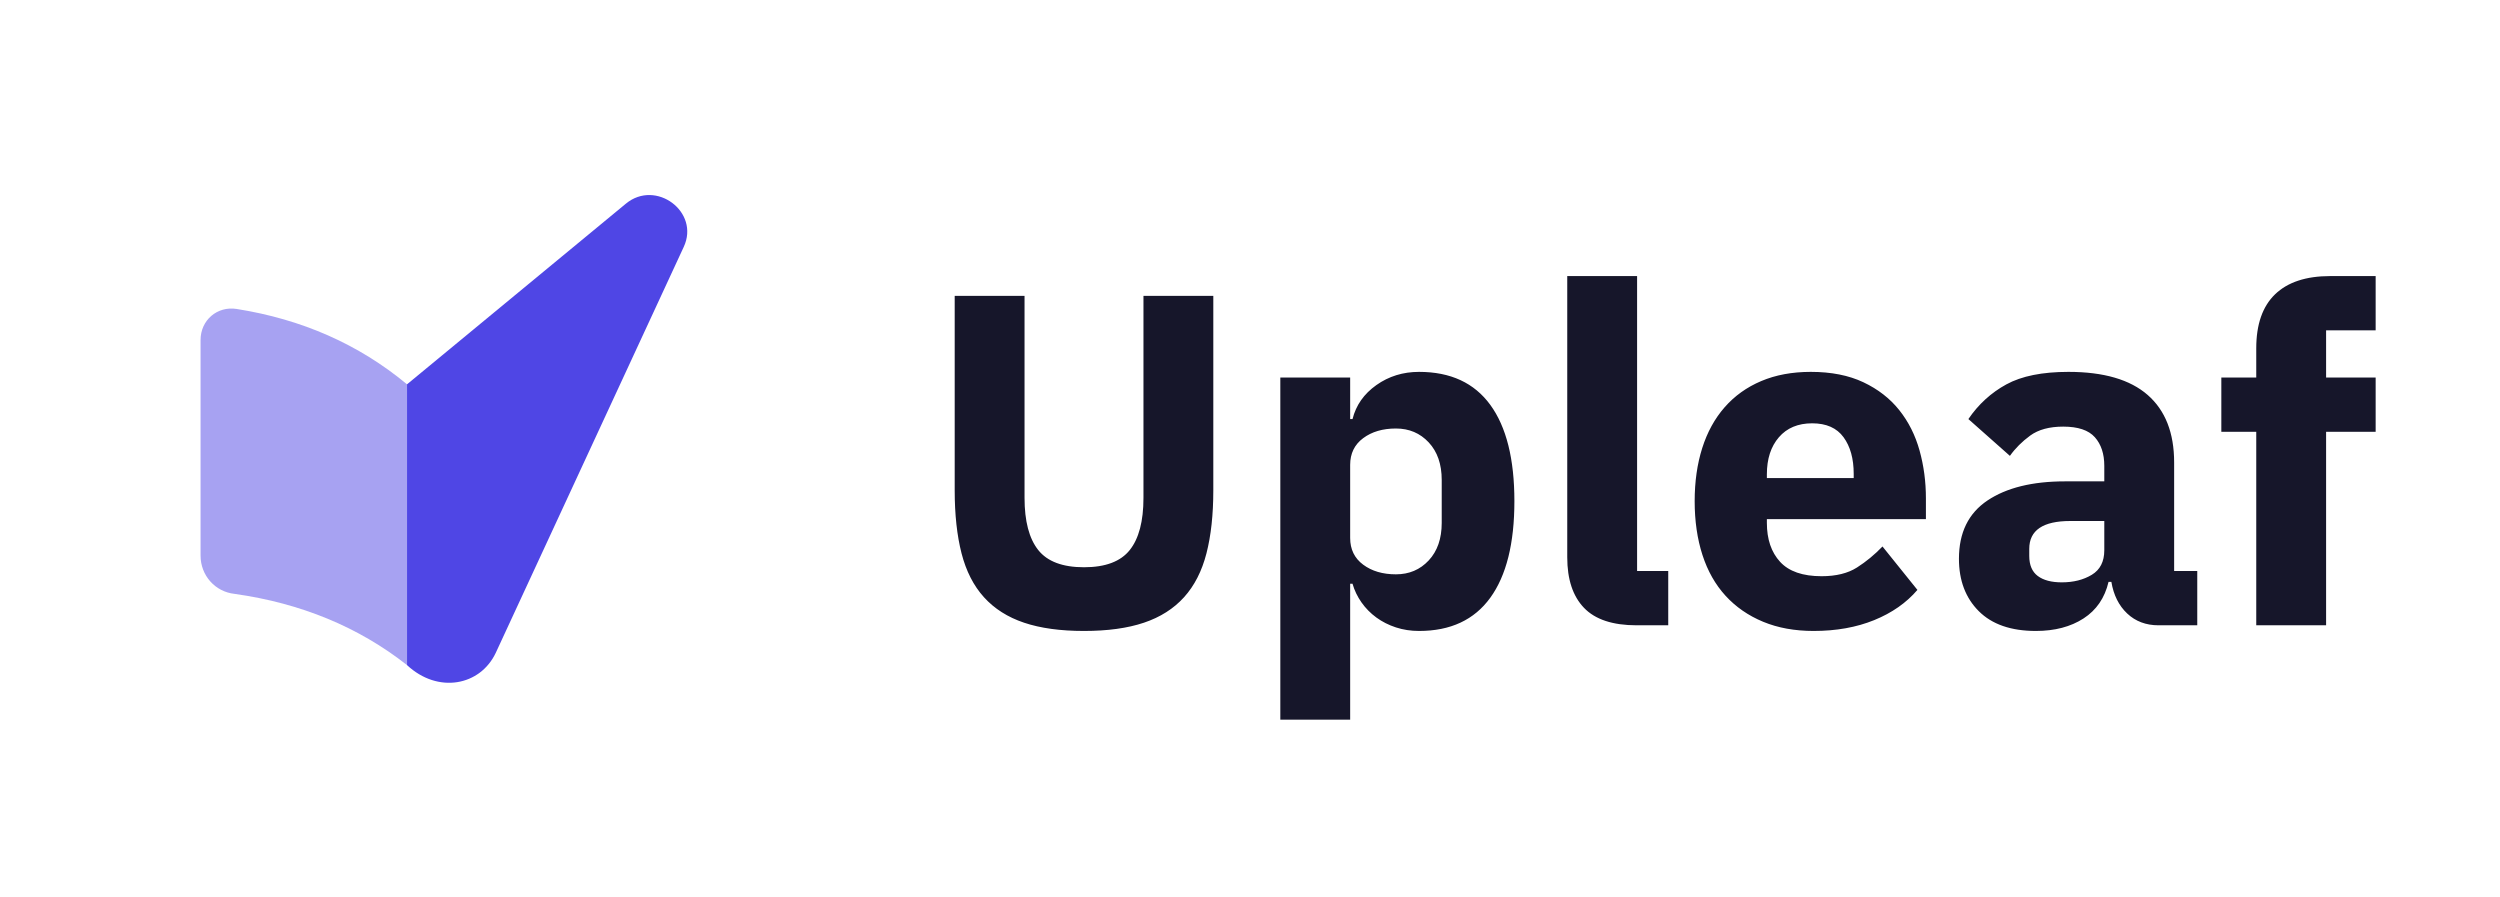
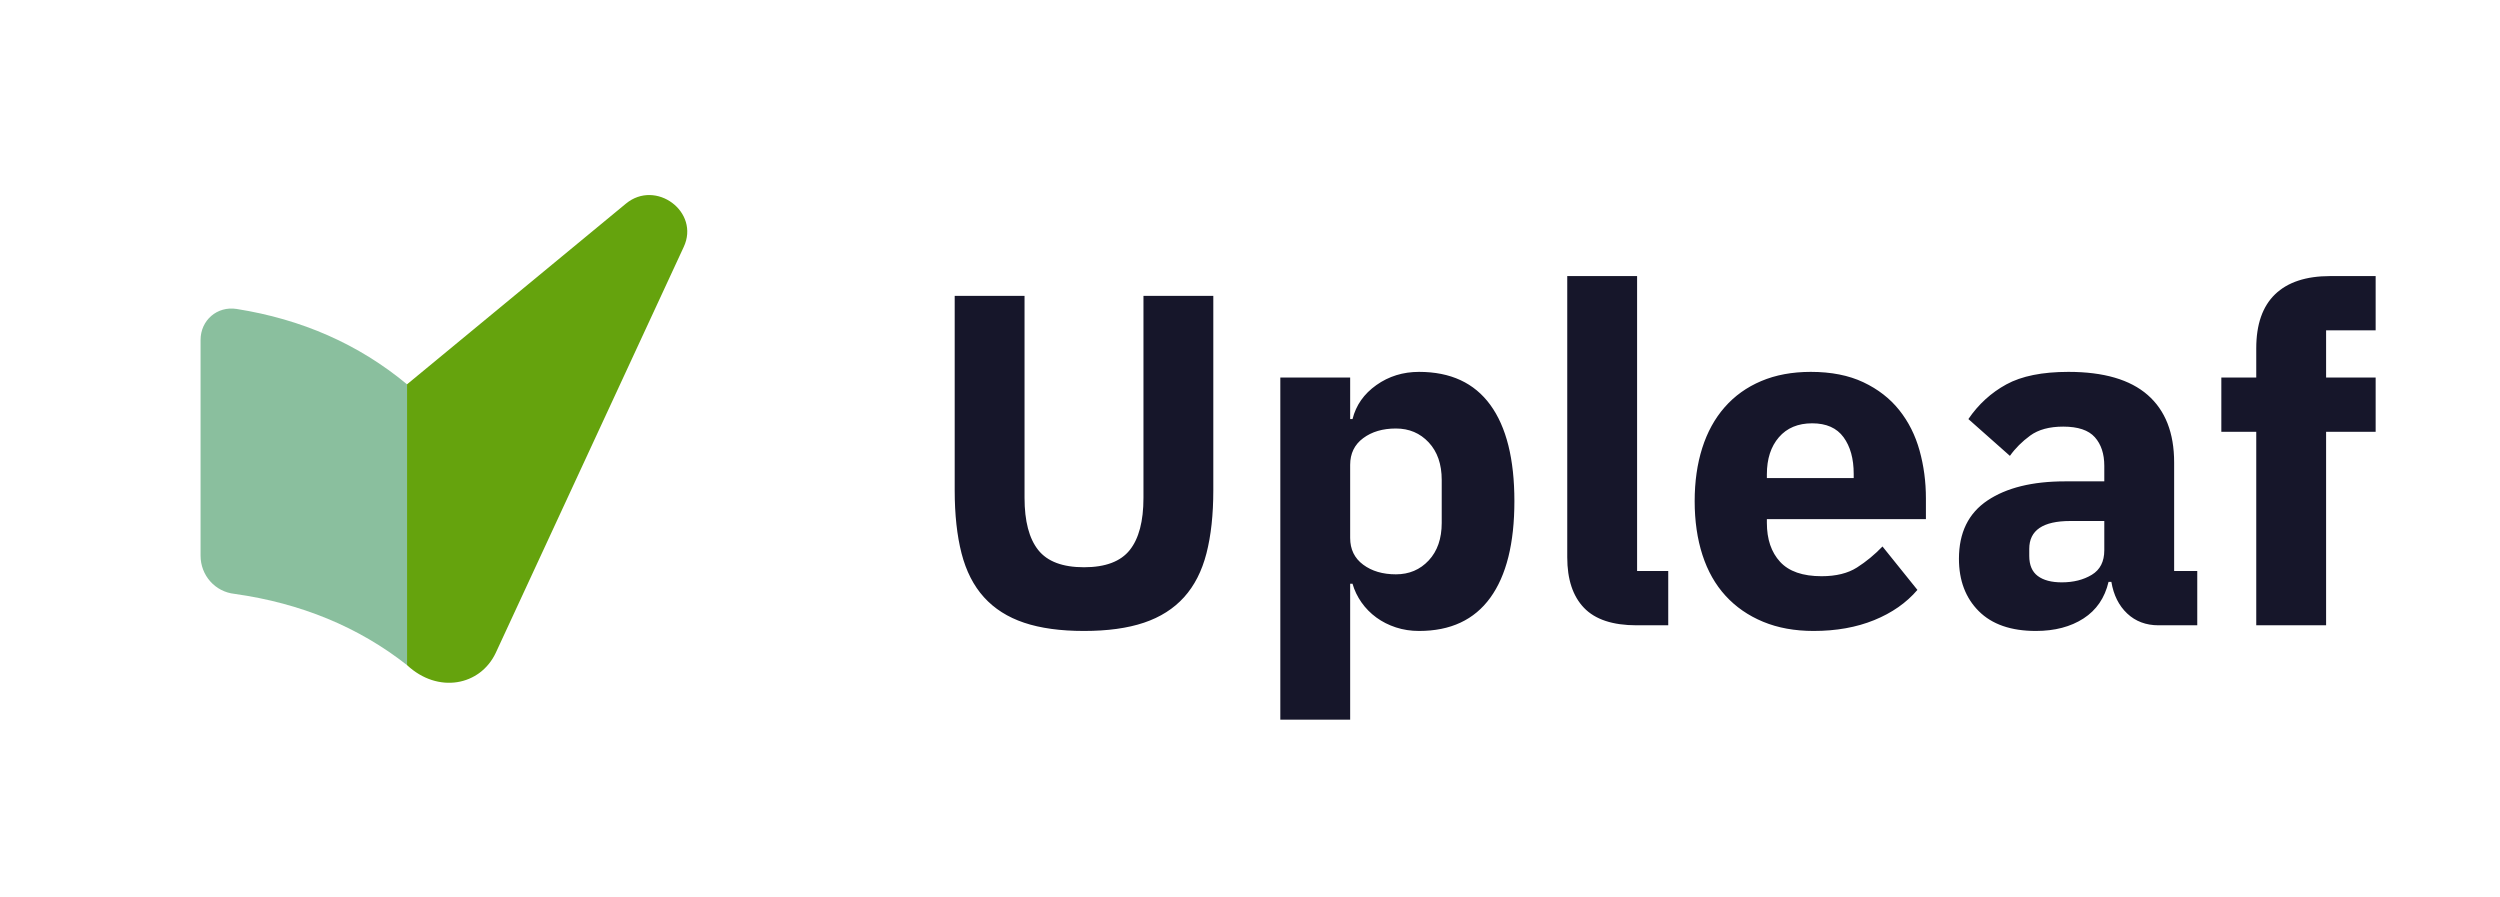
<svg xmlns="http://www.w3.org/2000/svg" viewBox="0 0 211.9 76" width="211.9" height="76" role="img" aria-label="Upleaf">
  <g transform="translate(10 10)">
-     <g transform="scale(0.875)" fill="#4f46e5">
-       <path opacity=".5" d="M8 21.5c0-1.9 1.6-3.3 3.5-3 6.3 1 11.8 3.400 16.500 7.300V53c-4.700-3.700-10.300-6-16.700-6.900C9.400 45.900 8 44.300 8 42.400z" />
-       <path d="M28 25.8 49.2 8.300c2.900-2.400 7.200 0.800 5.600 4.200L36.600 51.800c-1.500 3.200-5.600 4-8.600 1.200z" />
+     <g transform="scale(0.875)">
+       <path fill="#15803d" opacity=".5" d="M8 21.5c0-1.9 1.6-3.3 3.5-3 6.3 1 11.8 3.400 16.500 7.300V53c-4.700-3.700-10.300-6-16.700-6.900C9.400 45.900 8 44.300 8 42.400z" />
+       <path fill="#65a30d" d="M28 25.8 49.2 8.300c2.900-2.400 7.200 0.800 5.600 4.200L36.600 51.800c-1.500 3.200-5.600 4-8.600 1.200z" />
    </g>
    <path transform="translate(68 43)" fill="#16162a" d="M8.84 -27.92L8.84 -10.8Q8.84 -7.84 10 -6.38Q11.16 -4.92 13.88 -4.92Q16.6 -4.92 17.76 -6.38Q18.92 -7.84 18.92 -10.8L18.92 -27.92L24.84 -27.92L24.84 -11.44Q24.84 -8.36 24.26 -6.1Q23.68 -3.84 22.36 -2.38Q21.04 -0.92 18.96 -0.22Q16.88 0.48 13.88 0.48Q10.88 0.48 8.8 -0.22Q6.72 -0.92 5.4 -2.38Q4.08 -3.84 3.5 -6.1Q2.92 -8.36 2.92 -11.44L2.92 -27.92L8.84 -27.92ZM30.52 -21L36.44 -21L36.44 -17.48L36.64 -17.48Q37.08 -19.24 38.66 -20.36Q40.24 -21.48 42.28 -21.48Q46.28 -21.48 48.32 -18.68Q50.36 -15.88 50.36 -10.52Q50.36 -5.16 48.32 -2.34Q46.28 0.48 42.28 0.48Q41.24 0.48 40.32 0.18Q39.4 -0.12 38.66 -0.66Q37.92 -1.2 37.4 -1.94Q36.88 -2.68 36.64 -3.52L36.44 -3.52L36.44 8L30.52 8L30.52 -21ZM40.32 -4.32Q42 -4.32 43.1 -5.5Q44.2 -6.68 44.2 -8.68L44.2 -12.32Q44.2 -14.32 43.1 -15.5Q42 -16.68 40.32 -16.68Q38.64 -16.68 37.54 -15.86Q36.44 -15.04 36.44 -13.6L36.44 -7.4Q36.44 -5.96 37.54 -5.14Q38.64 -4.32 40.32 -4.32ZM60.72 0Q57.68 0 56.26 -1.48Q54.84 -2.96 54.84 -5.76L54.84 -29.6L60.76 -29.6L60.76 -4.6L63.4 -4.6L63.4 0L60.72 0ZM75.72 0.48Q73.32 0.48 71.44 -0.3Q69.56 -1.08 68.26 -2.5Q66.96 -3.92 66.3 -5.96Q65.64 -8 65.64 -10.52Q65.64 -13 66.28 -15.02Q66.92 -17.04 68.18 -18.48Q69.44 -19.92 71.28 -20.7Q73.12 -21.48 75.48 -21.48Q78.08 -21.48 79.94 -20.6Q81.8 -19.72 82.98 -18.24Q84.16 -16.76 84.7 -14.82Q85.24 -12.88 85.24 -10.76L85.24 -9L71.76 -9L71.76 -8.68Q71.76 -6.6 72.88 -5.38Q74 -4.16 76.4 -4.16Q78.24 -4.16 79.4 -4.9Q80.56 -5.64 81.56 -6.68L84.52 -3Q83.12 -1.36 80.86 -0.44Q78.6 0.48 75.72 0.48ZM75.6 -17.12Q73.8 -17.12 72.78 -15.94Q71.76 -14.76 71.76 -12.8L71.76 -12.48L79.12 -12.48L79.12 -12.84Q79.12 -14.76 78.26 -15.94Q77.4 -17.12 75.6 -17.12ZM104.96 0Q103.36 0 102.3 -1Q101.24 -2 100.96 -3.68L100.72 -3.68Q100.24 -1.64 98.6 -0.58Q96.96 0.48 94.56 0.48Q91.4 0.48 89.72 -1.2Q88.04 -2.88 88.04 -5.64Q88.04 -8.96 90.46 -10.58Q92.88 -12.2 97.04 -12.2L100.36 -12.2L100.36 -13.52Q100.36 -15.04 99.56 -15.94Q98.76 -16.84 96.88 -16.84Q95.12 -16.84 94.08 -16.08Q93.04 -15.32 92.36 -14.36L88.84 -17.48Q90.12 -19.36 92.06 -20.42Q94 -21.48 97.32 -21.48Q101.8 -21.48 104.04 -19.52Q106.28 -17.56 106.28 -13.8L106.28 -4.6L108.24 -4.6L108.24 0L104.96 0ZM96.76 -3.64Q98.24 -3.64 99.3 -4.28Q100.36 -4.92 100.36 -6.36L100.36 -8.84L97.48 -8.84Q94 -8.84 94 -6.48L94 -5.88Q94 -4.72 94.72 -4.18Q95.44 -3.64 96.76 -3.64ZM113.24 -16.4L110.28 -16.4L110.28 -21L113.24 -21L113.24 -23.48Q113.24 -26.52 114.84 -28.06Q116.44 -29.6 119.52 -29.6L123.36 -29.6L123.36 -25L119.16 -25L119.16 -21L123.36 -21L123.36 -16.4L119.16 -16.4L119.16 0L113.24 0L113.24 -16.4Z" />
  </g>
</svg>
